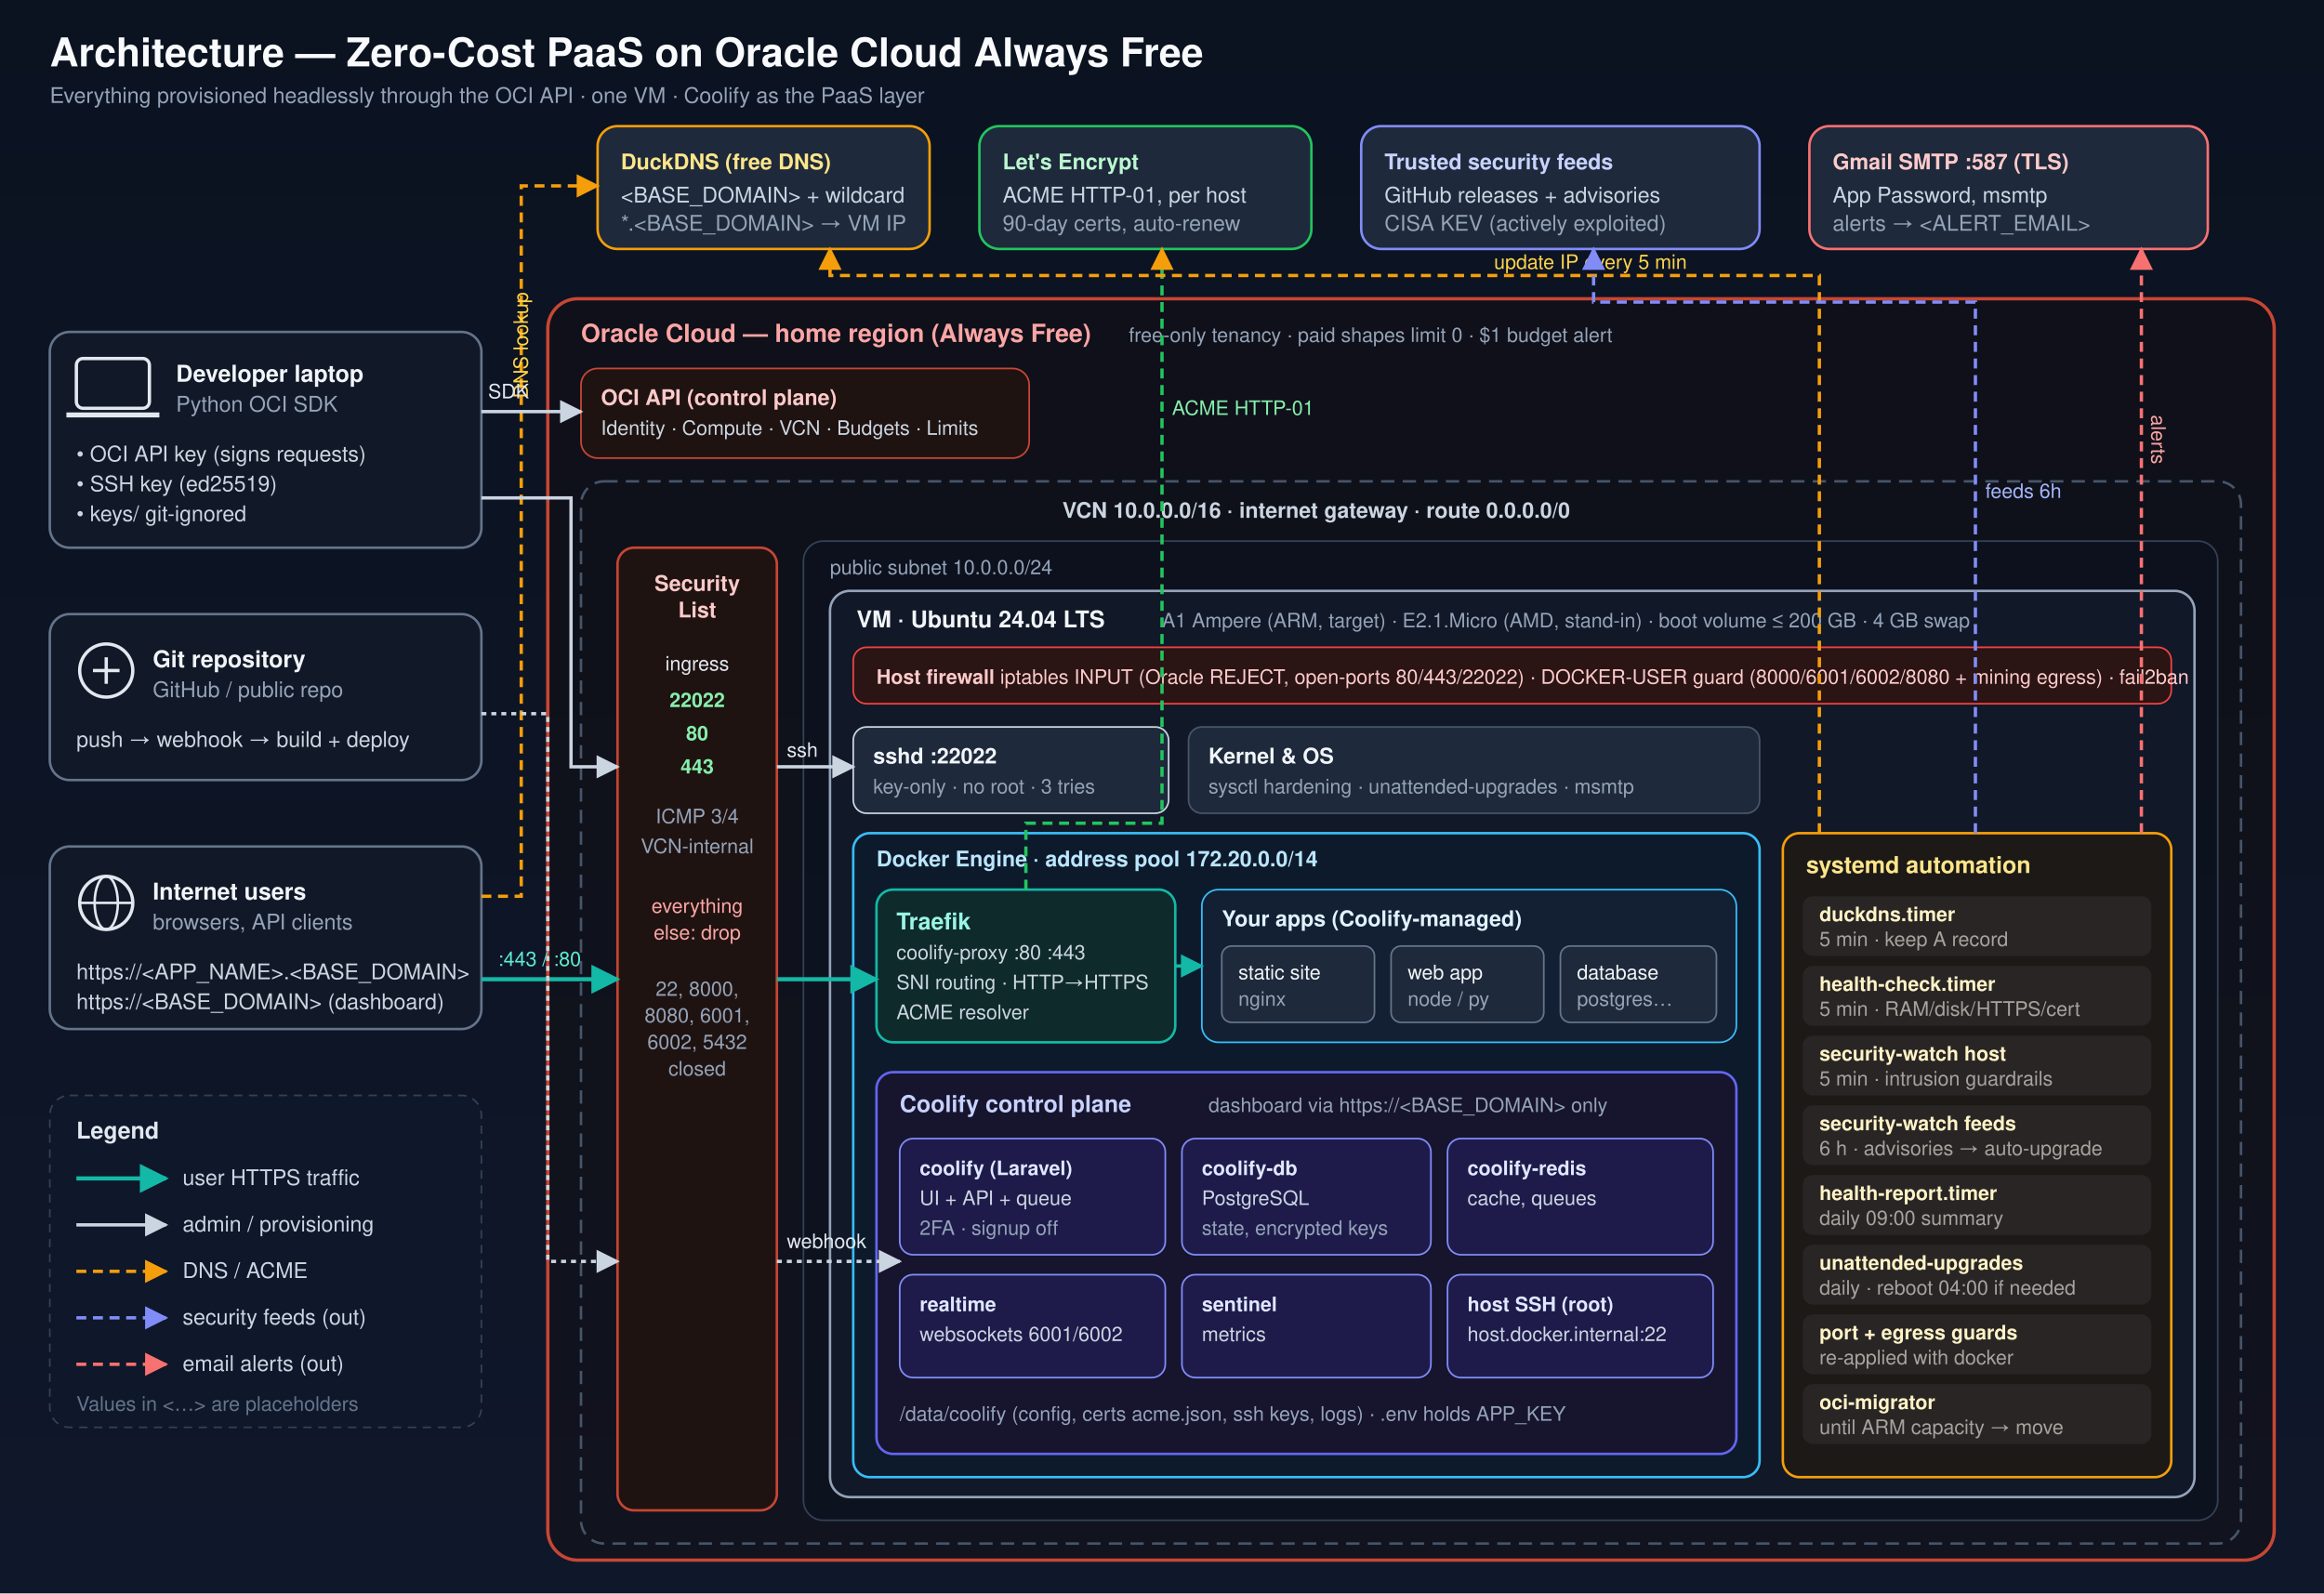
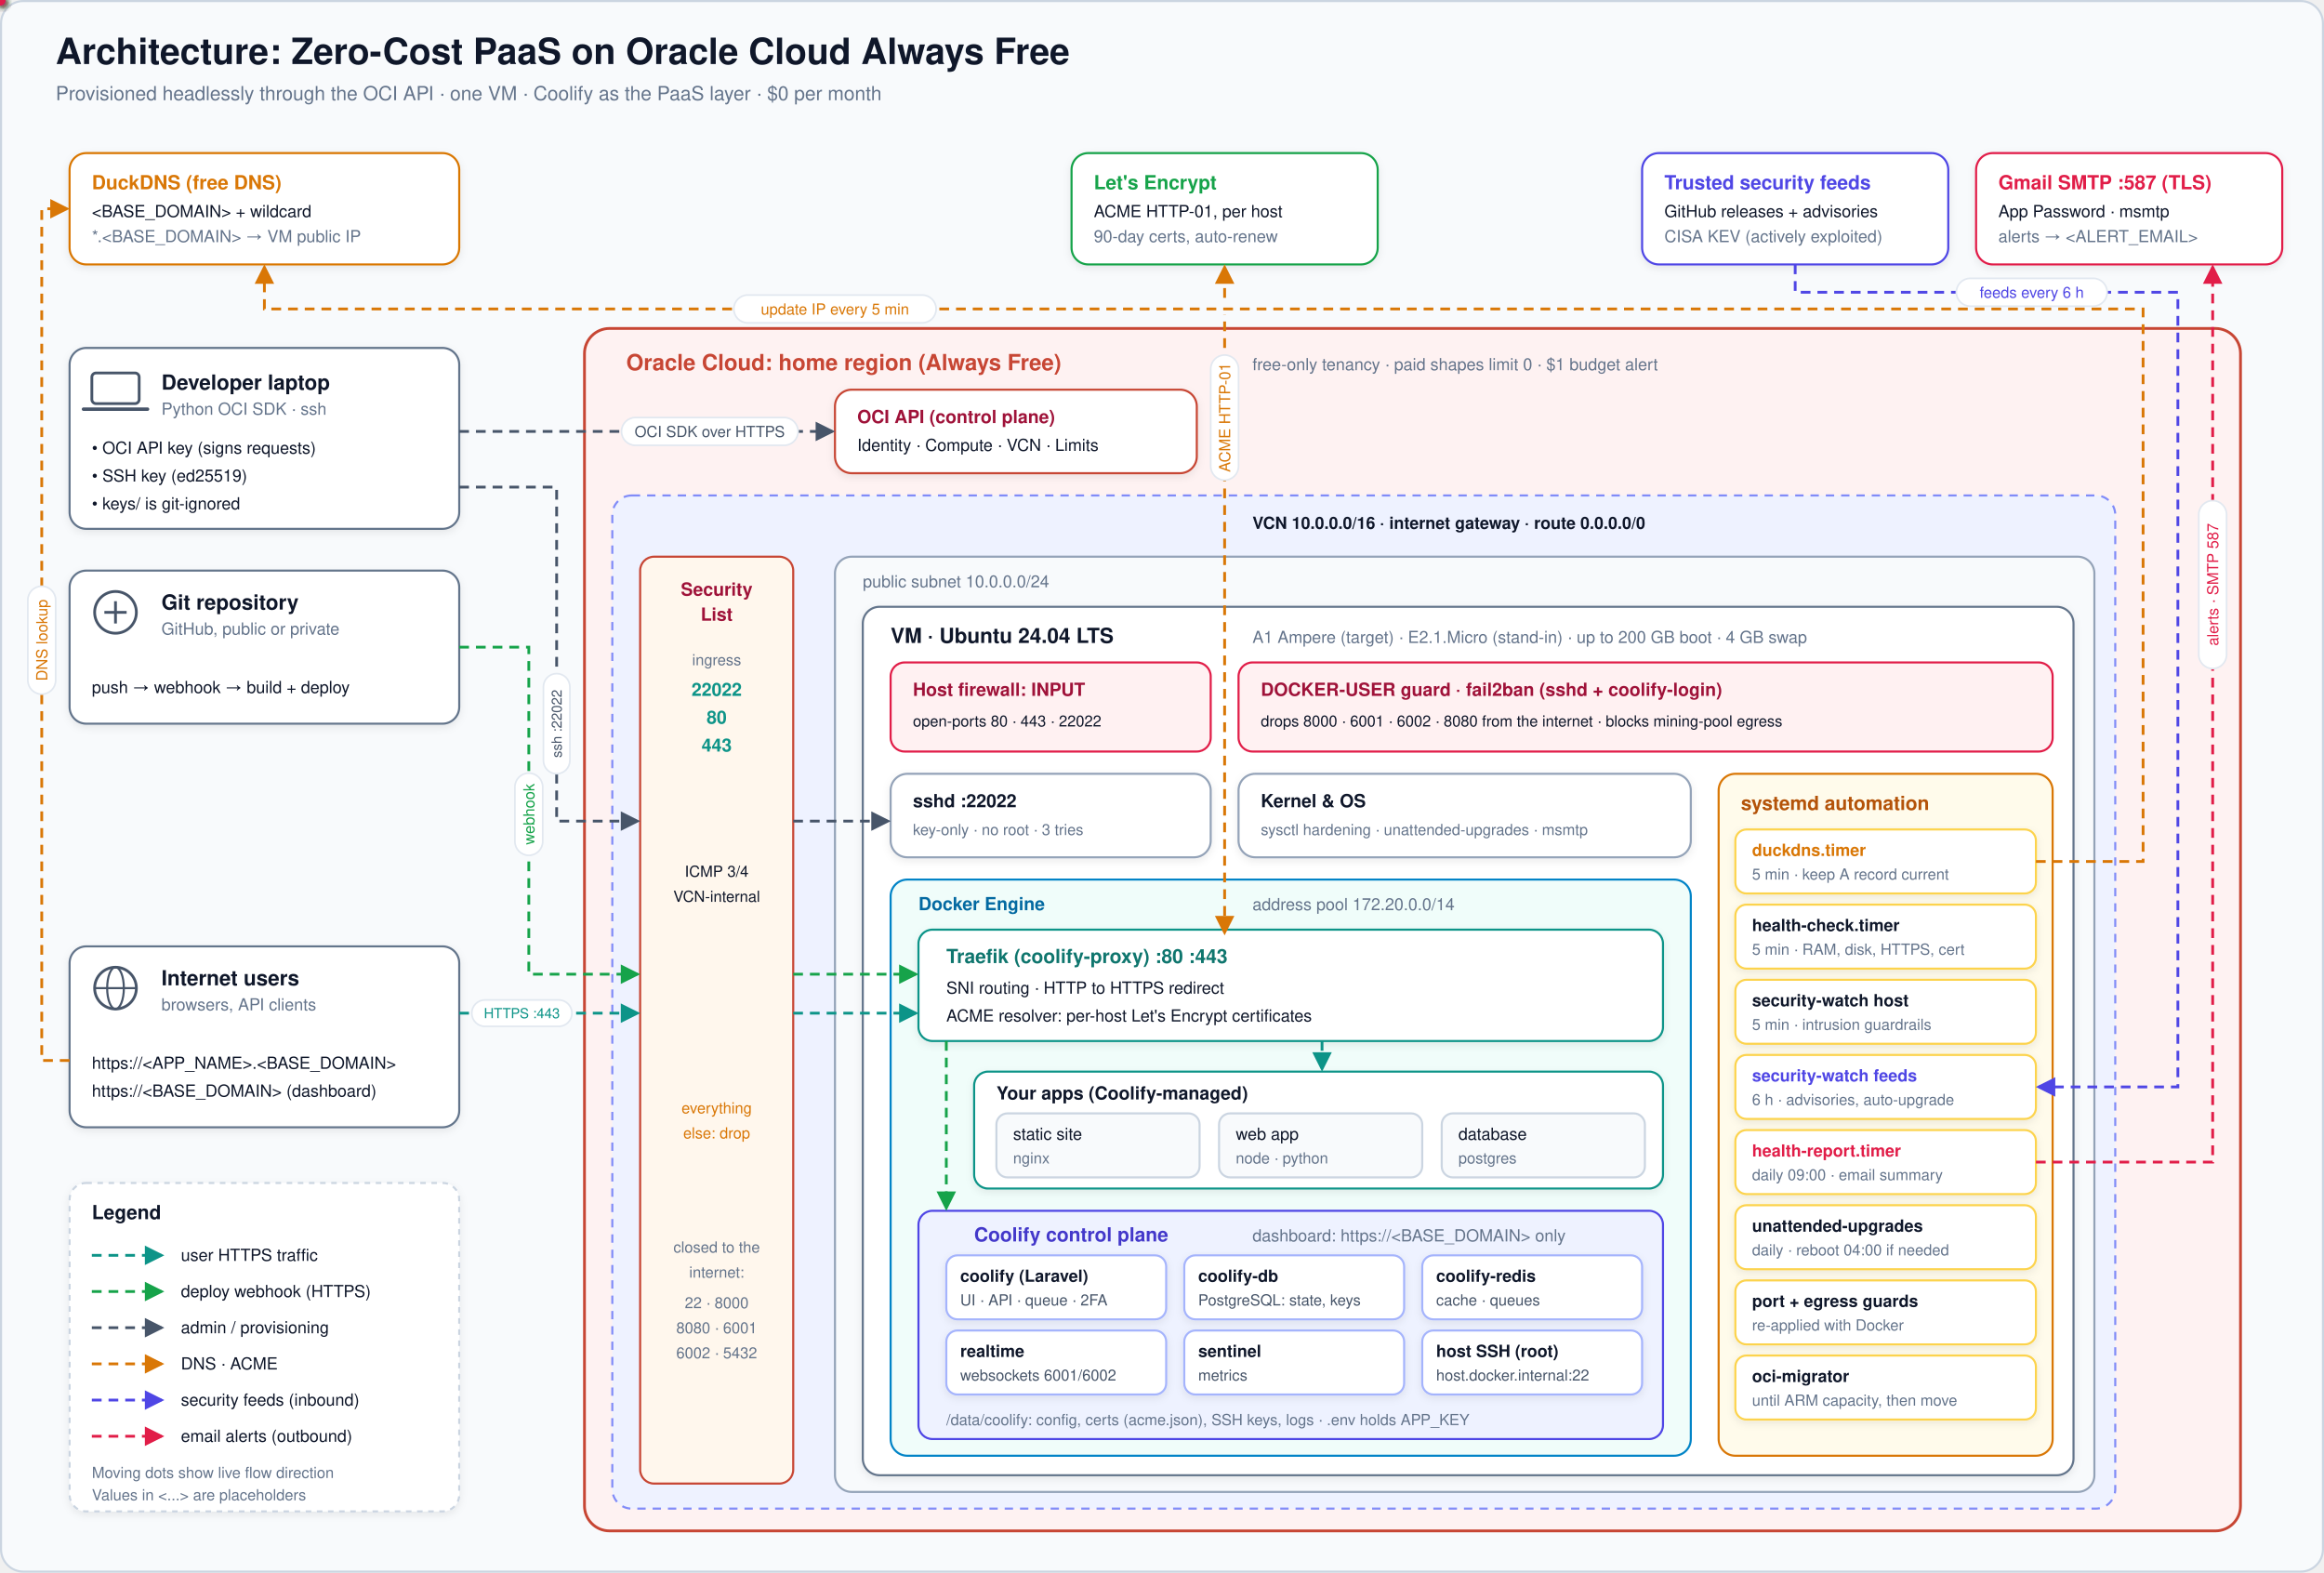
- <svg xmlns="http://www.w3.org/2000/svg" width="1400" height="960" viewBox="0 0 1400 960" role="img" aria-labelledby="t d">
+ <svg xmlns="http://www.w3.org/2000/svg" xmlns:xlink="http://www.w3.org/1999/xlink" width="1670" height="1130" viewBox="0 0 1670 1130" role="img" aria-labelledby="t d">
+   <style>
+ .f { stroke-dasharray: 7 5; animation: flow 1.1s linear infinite; }
+ .fs { stroke-dasharray: 7 5; animation: flow 1.8s linear infinite; }
+ @keyframes flow { to { stroke-dashoffset: -24; } }
+ @media (prefers-reduced-motion: reduce) { * { animation: none !important; } }
+ </style>
  <defs>
-     <linearGradient id="bg" x1="0" y1="0" x2="0" y2="1">
-       <stop offset="0" stop-color="#0b1220" />
-       <stop offset="1" stop-color="#0f172a" />
-     </linearGradient>
-     <marker id="a" viewBox="0 0 10 10" refX="9" refY="5" markerWidth="7" markerHeight="7" orient="auto-start-reverse">
-       <path d="M0 0 L10 5 L0 10 z" fill="#cbd5e1" />
-     </marker>
-     <marker id="at" viewBox="0 0 10 10" refX="9" refY="5" markerWidth="7" markerHeight="7" orient="auto-start-reverse">
-       <path d="M0 0 L10 5 L0 10 z" fill="#14b8a6" />
-     </marker>
-     <marker id="aa" viewBox="0 0 10 10" refX="9" refY="5" markerWidth="7" markerHeight="7" orient="auto-start-reverse">
-       <path d="M0 0 L10 5 L0 10 z" fill="#f59e0b" />
-     </marker>
-     <marker id="ai" viewBox="0 0 10 10" refX="9" refY="5" markerWidth="7" markerHeight="7" orient="auto-start-reverse">
-       <path d="M0 0 L10 5 L0 10 z" fill="#818cf8" />
-     </marker>
-     <marker id="ar" viewBox="0 0 10 10" refX="9" refY="5" markerWidth="7" markerHeight="7" orient="auto-start-reverse">
-       <path d="M0 0 L10 5 L0 10 z" fill="#f87171" />
+     <filter id="shadow" x="-10%" y="-10%" width="120%" height="130%">
+       <feDropShadow dx="0" dy="2" stdDeviation="3" flood-color="#0f172a" flood-opacity="0.08" />
+     </filter>
+     <filter id="glow" x="-200%" y="-200%" width="500%" height="500%">
+       <feGaussianBlur stdDeviation="2.2" result="b" />
+       <feMerge>
+         <feMergeNode in="b" />
+         <feMergeNode in="SourceGraphic" />
+       </feMerge>
+     </filter>
+     <marker id="m-0d9488" viewBox="0 0 10 10" refX="8.5" refY="5" markerWidth="7" markerHeight="7" orient="auto-start-reverse">
+       <path d="M0 0 L10 5 L0 10 z" fill="#0d9488" />
+     </marker>
+     <marker id="m-16a34a" viewBox="0 0 10 10" refX="8.5" refY="5" markerWidth="7" markerHeight="7" orient="auto-start-reverse">
+       <path d="M0 0 L10 5 L0 10 z" fill="#16a34a" />
+     </marker>
+     <marker id="m-475569" viewBox="0 0 10 10" refX="8.5" refY="5" markerWidth="7" markerHeight="7" orient="auto-start-reverse">
+       <path d="M0 0 L10 5 L0 10 z" fill="#475569" />
+     </marker>
+     <marker id="m-d97706" viewBox="0 0 10 10" refX="8.5" refY="5" markerWidth="7" markerHeight="7" orient="auto-start-reverse">
+       <path d="M0 0 L10 5 L0 10 z" fill="#d97706" />
+     </marker>
+     <marker id="m-4f46e5" viewBox="0 0 10 10" refX="8.5" refY="5" markerWidth="7" markerHeight="7" orient="auto-start-reverse">
+       <path d="M0 0 L10 5 L0 10 z" fill="#4f46e5" />
+     </marker>
+     <marker id="m-e11d48" viewBox="0 0 10 10" refX="8.5" refY="5" markerWidth="7" markerHeight="7" orient="auto-start-reverse">
+       <path d="M0 0 L10 5 L0 10 z" fill="#e11d48" />
+     </marker>
+     <marker id="m-0284c7" viewBox="0 0 10 10" refX="8.5" refY="5" markerWidth="7" markerHeight="7" orient="auto-start-reverse">
+       <path d="M0 0 L10 5 L0 10 z" fill="#0284c7" />
+     </marker>
+     <marker id="m-7c3aed" viewBox="0 0 10 10" refX="8.5" refY="5" markerWidth="7" markerHeight="7" orient="auto-start-reverse">
+       <path d="M0 0 L10 5 L0 10 z" fill="#7c3aed" />
    </marker>
  </defs>
-   <rect width="1400" height="960" fill="url(#bg)" />
+   <rect x="0.75" y="0.75" width="1668.5" height="1128.5" rx="16" fill="#f8fafc" stroke="#cbd5e1" stroke-width="1.5" />
  <g font-family="Segoe UI, Helvetica, Arial, sans-serif">
-     <text x="30" y="40" font-size="24" font-weight="700" fill="#f8fafc">Architecture — Zero-Cost PaaS on Oracle Cloud Always Free</text>
-     <text x="30" y="62" font-size="13" fill="#94a3b8">Everything provisioned headlessly through the OCI API · one VM · Coolify as the PaaS layer</text>
-     <g font-size="13">
-       <g transform="translate(360,76)">
-         <rect width="200" height="74" rx="12" fill="#1e293b" stroke="#f59e0b" stroke-width="1.5" />
-         <text x="14" y="26" font-weight="700" fill="#fde68a">DuckDNS (free DNS)</text>
-         <text x="14" y="46" fill="#cbd5e1">&lt;BASE_DOMAIN&gt; + wildcard</text>
-         <text x="14" y="63" fill="#94a3b8">*.&lt;BASE_DOMAIN&gt; → VM IP</text>
-       </g>
-       <g transform="translate(590,76)">
-         <rect width="200" height="74" rx="12" fill="#1e293b" stroke="#22c55e" stroke-width="1.5" />
-         <text x="14" y="26" font-weight="700" fill="#bbf7d0">Let's Encrypt</text>
-         <text x="14" y="46" fill="#cbd5e1">ACME HTTP-01, per host</text>
-         <text x="14" y="63" fill="#94a3b8">90-day certs, auto-renew</text>
-       </g>
-       <g transform="translate(820,76)">
-         <rect width="240" height="74" rx="12" fill="#1e293b" stroke="#818cf8" stroke-width="1.5" />
-         <text x="14" y="26" font-weight="700" fill="#c7d2fe">Trusted security feeds</text>
-         <text x="14" y="46" fill="#cbd5e1">GitHub releases + advisories</text>
-         <text x="14" y="63" fill="#94a3b8">CISA KEV (actively exploited)</text>
-       </g>
-       <g transform="translate(1090,76)">
-         <rect width="240" height="74" rx="12" fill="#1e293b" stroke="#f87171" stroke-width="1.5" />
-         <text x="14" y="26" font-weight="700" fill="#fecaca">Gmail SMTP :587 (TLS)</text>
-         <text x="14" y="46" fill="#cbd5e1">App Password, msmtp</text>
-         <text x="14" y="63" fill="#94a3b8">alerts → &lt;ALERT_EMAIL&gt;</text>
-       </g>
-     </g>
-     <g font-size="13">
-       <g transform="translate(30,200)">
-         <rect width="260" height="130" rx="12" fill="#111827" stroke="#64748b" stroke-width="1.5" />
-         <rect x="16" y="16" width="44" height="30" rx="4" fill="none" stroke="#e2e8f0" stroke-width="2" />
-         <path d="M10 50 H66" stroke="#e2e8f0" stroke-width="3" />
-         <text x="76" y="30" font-weight="700" fill="#f1f5f9" font-size="14">Developer laptop</text>
-         <text x="76" y="48" fill="#94a3b8">Python OCI SDK</text>
-         <text x="16" y="78" fill="#cbd5e1">• OCI API key (signs requests)</text>
-         <text x="16" y="96" fill="#cbd5e1">• SSH key (ed25519)</text>
-         <text x="16" y="114" fill="#cbd5e1">• keys/ git-ignored</text>
-       </g>
-       <g transform="translate(30,370)">
-         <rect width="260" height="100" rx="12" fill="#111827" stroke="#64748b" stroke-width="1.5" />
-         <circle cx="34" cy="34" r="16" fill="none" stroke="#e2e8f0" stroke-width="2" />
-         <path d="M26 34 h16 M34 26 v16" stroke="#e2e8f0" stroke-width="2" />
-         <text x="62" y="32" font-weight="700" fill="#f1f5f9" font-size="14">Git repository</text>
-         <text x="62" y="50" fill="#94a3b8">GitHub / public repo</text>
-         <text x="16" y="80" fill="#cbd5e1">push → webhook → build + deploy</text>
-       </g>
-       <g transform="translate(30,510)">
-         <rect width="260" height="110" rx="12" fill="#111827" stroke="#64748b" stroke-width="1.5" />
-         <circle cx="34" cy="34" r="16" fill="none" stroke="#e2e8f0" stroke-width="2" />
-         <ellipse cx="34" cy="34" rx="7" ry="16" fill="none" stroke="#e2e8f0" stroke-width="1.5" />
-         <path d="M18 34 H50" stroke="#e2e8f0" stroke-width="1.5" />
-         <text x="62" y="32" font-weight="700" fill="#f1f5f9" font-size="14">Internet users</text>
-         <text x="62" y="50" fill="#94a3b8">browsers, API clients</text>
-         <text x="16" y="80" fill="#cbd5e1">https://&lt;APP_NAME&gt;.&lt;BASE_DOMAIN&gt;</text>
-         <text x="16" y="98" fill="#cbd5e1">https://&lt;BASE_DOMAIN&gt; (dashboard)</text>
-       </g>
-       <g transform="translate(30,660)">
-         <rect width="260" height="200" rx="12" fill="#0f172a" stroke="#334155" stroke-dasharray="5 4" />
-         <text x="16" y="26" font-weight="700" fill="#e2e8f0" font-size="14">Legend</text>
-         <path d="M16 50 H70" stroke="#14b8a6" stroke-width="2.5" marker-end="url(#at)" />
-         <text x="80" y="54" fill="#cbd5e1">user HTTPS traffic</text>
-         <path d="M16 78 H70" stroke="#cbd5e1" stroke-width="2" marker-end="url(#a)" />
-         <text x="80" y="82" fill="#cbd5e1">admin / provisioning</text>
-         <path d="M16 106 H70" stroke="#f59e0b" stroke-width="2" stroke-dasharray="6 4" marker-end="url(#aa)" />
-         <text x="80" y="110" fill="#cbd5e1">DNS / ACME</text>
-         <path d="M16 134 H70" stroke="#818cf8" stroke-width="2" stroke-dasharray="6 4" marker-end="url(#ai)" />
-         <text x="80" y="138" fill="#cbd5e1">security feeds (out)</text>
-         <path d="M16 162 H70" stroke="#f87171" stroke-width="2" stroke-dasharray="6 4" marker-end="url(#ar)" />
-         <text x="80" y="166" fill="#cbd5e1">email alerts (out)</text>
-         <text x="16" y="190" fill="#64748b" font-size="12">Values in &lt;…&gt; are placeholders</text>
-       </g>
-     </g>
-     <rect x="330" y="180" width="1040" height="760" rx="18" fill="#140d0b" fill-opacity="0.35" stroke="#C74634" stroke-width="2" />
-     <text x="350" y="206" font-size="15" font-weight="700" fill="#fca5a5">Oracle Cloud — home region (Always Free)</text>
-     <text x="680" y="206" font-size="12" fill="#94a3b8">free-only tenancy · paid shapes limit 0 · $1 budget alert</text>
-     <g transform="translate(350,222)" font-size="12">
-       <rect width="270" height="54" rx="10" fill="#1f1311" stroke="#C74634" />
-       <text x="12" y="22" font-weight="700" fill="#fecaca" font-size="13">OCI API (control plane)</text>
-       <text x="12" y="40" fill="#cbd5e1">Identity · Compute · VCN · Budgets · Limits</text>
-     </g>
-     <rect x="350" y="290" width="1000" height="640" rx="14" fill="none" stroke="#475569" stroke-width="1.5" stroke-dasharray="8 5" />
-     <text x="640" y="312" font-size="13" font-weight="600" fill="#cbd5e1">VCN 10.0.0.0/16 · internet gateway · route 0.0.0.0/0</text>
-     <rect x="372" y="330" width="96" height="580" rx="10" fill="#1f1311" stroke="#C74634" stroke-width="1.5" />
-     <g font-size="12" fill="#fecaca" text-anchor="middle">
-       <text x="420" y="356" font-weight="700" font-size="13">Security</text>
-       <text x="420" y="372" font-weight="700" font-size="13">List</text>
-       <text x="420" y="404" fill="#e2e8f0">ingress</text>
-       <text x="420" y="426" fill="#86efac" font-weight="700">22022</text>
-       <text x="420" y="446" fill="#86efac" font-weight="700">80</text>
-       <text x="420" y="466" fill="#86efac" font-weight="700">443</text>
-       <text x="420" y="496" fill="#94a3b8">ICMP 3/4</text>
-       <text x="420" y="514" fill="#94a3b8">VCN-internal</text>
-       <text x="420" y="550" fill="#fca5a5">everything</text>
-       <text x="420" y="566" fill="#fca5a5">else: drop</text>
-       <text x="420" y="600" fill="#94a3b8">22, 8000,</text>
-       <text x="420" y="616" fill="#94a3b8">8080, 6001,</text>
-       <text x="420" y="632" fill="#94a3b8">6002, 5432</text>
-       <text x="420" y="648" fill="#94a3b8">closed</text>
-     </g>
-     <rect x="484" y="326" width="852" height="590" rx="12" fill="#0b1220" fill-opacity="0.5" stroke="#334155" />
-     <text x="500" y="346" font-size="12" fill="#94a3b8">public subnet 10.0.0.0/24</text>
-     <rect x="500" y="356" width="822" height="546" rx="12" fill="#111827" stroke="#94a3b8" stroke-width="1.5" />
-     <text x="516" y="378" font-size="14" font-weight="700" fill="#f1f5f9">VM · Ubuntu 24.04 LTS</text>
-     <text x="700" y="378" font-size="12" fill="#94a3b8">A1 Ampere (ARM, target) · E2.1.Micro (AMD, stand-in) · boot volume ≤ 200 GB · 4 GB swap</text>
-     <rect x="514" y="390" width="794" height="34" rx="8" fill="#2a1414" stroke="#ef4444" />
-     <text x="528" y="412" font-size="12" fill="#fecaca">
-       <tspan font-weight="700">Host firewall</tspan>  iptables INPUT (Oracle REJECT, open-ports 80/443/22022) · DOCKER-USER guard (8000/6001/6002/8080 + mining egress) · fail2ban</text>
-     <g transform="translate(514,438)">
-       <rect width="190" height="52" rx="8" fill="#1e293b" stroke="#cbd5e1" />
-       <text x="12" y="22" font-size="13" font-weight="700" fill="#f1f5f9">sshd :22022</text>
-       <text x="12" y="40" font-size="12" fill="#94a3b8">key-only · no root · 3 tries</text>
-     </g>
-     <g transform="translate(716,438)">
-       <rect width="344" height="52" rx="8" fill="#1e293b" stroke="#475569" />
-       <text x="12" y="22" font-size="13" font-weight="700" fill="#f1f5f9">Kernel &amp; OS</text>
-       <text x="12" y="40" font-size="12" fill="#94a3b8">sysctl hardening · unattended-upgrades · msmtp</text>
-     </g>
-     <rect x="514" y="502" width="546" height="388" rx="10" fill="#0c1a2b" stroke="#38bdf8" stroke-width="1.5" />
-     <text x="528" y="522" font-size="13" font-weight="700" fill="#bae6fd">Docker Engine · address pool 172.20.0.0/14</text>
-     <g transform="translate(528,536)">
-       <rect width="180" height="92" rx="10" fill="#0f2a2a" stroke="#14b8a6" stroke-width="1.5" />
-       <text x="12" y="24" font-size="14" font-weight="700" fill="#99f6e4">Traefik</text>
-       <text x="12" y="42" font-size="12" fill="#cbd5e1">coolify-proxy :80 :443</text>
-       <text x="12" y="60" font-size="12" fill="#cbd5e1">SNI routing · HTTP→HTTPS</text>
-       <text x="12" y="78" font-size="12" fill="#cbd5e1">ACME resolver</text>
-     </g>
-     <g transform="translate(724,536)">
-       <rect width="322" height="92" rx="10" fill="#132033" stroke="#38bdf8" />
-       <text x="12" y="22" font-size="13" font-weight="700" fill="#e0f2fe">Your apps (Coolify-managed)</text>
-       <g font-size="12">
-         <rect x="12" y="34" width="92" height="46" rx="6" fill="#1e293b" stroke="#64748b" />
-         <text x="22" y="54" fill="#f1f5f9">static site</text>
-         <text x="22" y="70" fill="#94a3b8">nginx</text>
-         <rect x="114" y="34" width="92" height="46" rx="6" fill="#1e293b" stroke="#64748b" />
-         <text x="124" y="54" fill="#f1f5f9">web app</text>
-         <text x="124" y="70" fill="#94a3b8">node / py</text>
-         <rect x="216" y="34" width="94" height="46" rx="6" fill="#1e293b" stroke="#64748b" />
-         <text x="226" y="54" fill="#f1f5f9">database</text>
-         <text x="226" y="70" fill="#94a3b8">postgres…</text>
-       </g>
-     </g>
-     <g transform="translate(528,646)">
-       <rect width="518" height="230" rx="10" fill="#17142e" stroke="#6366f1" stroke-width="1.5" />
-       <text x="14" y="24" font-size="14" font-weight="700" fill="#c7d2fe">Coolify control plane</text>
-       <text x="200" y="24" font-size="12" fill="#94a3b8">dashboard via https://&lt;BASE_DOMAIN&gt; only</text>
-       <g font-size="12">
-         <rect x="14" y="40" width="160" height="70" rx="8" fill="#1e1b4b" stroke="#818cf8" />
-         <text x="26" y="62" font-weight="700" fill="#e0e7ff">coolify (Laravel)</text>
-         <text x="26" y="80" fill="#cbd5e1">UI + API + queue</text>
-         <text x="26" y="98" fill="#94a3b8">2FA · signup off</text>
-         <rect x="184" y="40" width="150" height="70" rx="8" fill="#1e1b4b" stroke="#818cf8" />
-         <text x="196" y="62" font-weight="700" fill="#e0e7ff">coolify-db</text>
-         <text x="196" y="80" fill="#cbd5e1">PostgreSQL</text>
-         <text x="196" y="98" fill="#94a3b8">state, encrypted keys</text>
-         <rect x="344" y="40" width="160" height="70" rx="8" fill="#1e1b4b" stroke="#818cf8" />
-         <text x="356" y="62" font-weight="700" fill="#e0e7ff">coolify-redis</text>
-         <text x="356" y="80" fill="#cbd5e1">cache, queues</text>
-         <rect x="14" y="122" width="160" height="62" rx="8" fill="#1e1b4b" stroke="#818cf8" />
-         <text x="26" y="144" font-weight="700" fill="#e0e7ff">realtime</text>
-         <text x="26" y="162" fill="#cbd5e1">websockets 6001/6002</text>
-         <rect x="184" y="122" width="150" height="62" rx="8" fill="#1e1b4b" stroke="#818cf8" />
-         <text x="196" y="144" font-weight="700" fill="#e0e7ff">sentinel</text>
-         <text x="196" y="162" fill="#cbd5e1">metrics</text>
-         <rect x="344" y="122" width="160" height="62" rx="8" fill="#1e1b4b" stroke="#818cf8" />
-         <text x="356" y="144" font-weight="700" fill="#e0e7ff">host SSH (root)</text>
-         <text x="356" y="162" fill="#cbd5e1">host.docker.internal:22</text>
-         <text x="14" y="210" fill="#94a3b8">/data/coolify (config, certs acme.json, ssh keys, logs) · .env holds APP_KEY</text>
-       </g>
-     </g>
-     <g transform="translate(1074,502)">
-       <rect width="234" height="388" rx="10" fill="#1c1917" stroke="#f59e0b" stroke-width="1.5" />
-       <text x="14" y="24" font-size="14" font-weight="700" fill="#fde68a">systemd automation</text>
-       <g font-size="12">
-         <g transform="translate(12,38)">
-           <rect width="210" height="36" rx="6" fill="#292524" />
-           <text x="10" y="15" fill="#fef3c7" font-weight="700">duckdns.timer</text>
-           <text x="10" y="30" fill="#a8a29e">5 min · keep A record</text>
-         </g>
-         <g transform="translate(12,80)">
-           <rect width="210" height="36" rx="6" fill="#292524" />
-           <text x="10" y="15" fill="#fef3c7" font-weight="700">health-check.timer</text>
-           <text x="10" y="30" fill="#a8a29e">5 min · RAM/disk/HTTPS/cert</text>
-         </g>
-         <g transform="translate(12,122)">
-           <rect width="210" height="36" rx="6" fill="#292524" />
-           <text x="10" y="15" fill="#fef3c7" font-weight="700">security-watch host</text>
-           <text x="10" y="30" fill="#a8a29e">5 min · intrusion guardrails</text>
-         </g>
-         <g transform="translate(12,164)">
-           <rect width="210" height="36" rx="6" fill="#292524" />
-           <text x="10" y="15" fill="#fef3c7" font-weight="700">security-watch feeds</text>
-           <text x="10" y="30" fill="#a8a29e">6 h · advisories → auto-upgrade</text>
-         </g>
-         <g transform="translate(12,206)">
-           <rect width="210" height="36" rx="6" fill="#292524" />
-           <text x="10" y="15" fill="#fef3c7" font-weight="700">health-report.timer</text>
-           <text x="10" y="30" fill="#a8a29e">daily 09:00 summary</text>
-         </g>
-         <g transform="translate(12,248)">
-           <rect width="210" height="36" rx="6" fill="#292524" />
-           <text x="10" y="15" fill="#fef3c7" font-weight="700">unattended-upgrades</text>
-           <text x="10" y="30" fill="#a8a29e">daily · reboot 04:00 if needed</text>
-         </g>
-         <g transform="translate(12,290)">
-           <rect width="210" height="36" rx="6" fill="#292524" />
-           <text x="10" y="15" fill="#fef3c7" font-weight="700">port + egress guards</text>
-           <text x="10" y="30" fill="#a8a29e">re-applied with docker</text>
-         </g>
-         <g transform="translate(12,332)">
-           <rect width="210" height="36" rx="6" fill="#292524" />
-           <text x="10" y="15" fill="#fef3c7" font-weight="700">oci-migrator</text>
-           <text x="10" y="30" fill="#a8a29e">until ARM capacity → move</text>
-         </g>
-       </g>
-     </g>
-   </g>
-   <g fill="none" stroke-width="2.5" font-family="Segoe UI, Helvetica, Arial, sans-serif" font-size="12">
-     <path d="M290 590 H372" stroke="#14b8a6" marker-end="url(#at)" />
-     <path d="M468 590 H528" stroke="#14b8a6" marker-end="url(#at)" />
-     <path d="M708 582 H724" stroke="#14b8a6" stroke-width="2" marker-end="url(#at)" />
-     <text x="300" y="582" fill="#5eead4" stroke="none">:443 / :80</text>
-     <path d="M290 540 H314 V112 H360" stroke="#f59e0b" stroke-width="2" stroke-dasharray="6 4" marker-end="url(#aa)" />
-     <text x="318" y="176" fill="#fcd34d" stroke="none" transform="rotate(-90 318 176)" text-anchor="end">DNS lookup</text>
-     <path d="M618 536 V496 H700 V150" stroke="#22c55e" stroke-width="2" stroke-dasharray="6 4" marker-end="url(#aa)" />
-     <text x="706" y="250" fill="#86efac" stroke="none">ACME HTTP-01</text>
-     <path d="M1096 502 V166 H500 V150" stroke="#f59e0b" stroke-width="2" stroke-dasharray="6 4" marker-end="url(#aa)" />
-     <text x="900" y="162" fill="#fcd34d" stroke="none">update IP every 5 min</text>
-     <path d="M1190 502 V182 H960 V150" stroke="#818cf8" stroke-width="2" stroke-dasharray="6 4" marker-end="url(#ai)" />
-     <text x="1196" y="300" fill="#a5b4fc" stroke="none">feeds 6h</text>
-     <path d="M1290 502 V150" stroke="#f87171" stroke-width="2" stroke-dasharray="6 4" marker-end="url(#ar)" />
-     <text x="1296" y="250" fill="#fca5a5" stroke="none" transform="rotate(90 1296 250)">alerts</text>
-     <path d="M290 248 H350" stroke="#cbd5e1" stroke-width="2" marker-end="url(#a)" />
-     <text x="294" y="240" fill="#e2e8f0" stroke="none">SDK</text>
-     <path d="M290 300 H344 V462 H372" stroke="#cbd5e1" stroke-width="2" marker-end="url(#a)" />
-     <path d="M468 462 H514" stroke="#cbd5e1" stroke-width="2" marker-end="url(#a)" />
-     <text x="474" y="456" fill="#e2e8f0" stroke="none">ssh</text>
-     <path d="M290 430 H330 V760 H372" stroke="#cbd5e1" stroke-width="2" stroke-dasharray="3 3" marker-end="url(#a)" />
-     <path d="M468 760 H542" stroke="#cbd5e1" stroke-width="2" stroke-dasharray="3 3" marker-end="url(#a)" />
-     <text x="474" y="752" fill="#e2e8f0" stroke="none">webhook</text>
+     <text x="40" y="46" font-size="26" fill="#0f172a" font-weight="700">Architecture: Zero-Cost PaaS on Oracle Cloud Always Free</text>
+     <text x="40" y="72" font-size="14" fill="#64748b">Provisioned headlessly through the OCI API · one VM · Coolify as the PaaS layer · $0 per month</text>
+     <rect x="50" y="110" width="280" height="80" rx="12" fill="#ffffff" stroke="#d97706" stroke-width="1.5" filter="url(#shadow)" />
+     <text x="66" y="136" font-size="14" fill="#d97706" font-weight="700">DuckDNS (free DNS)</text>
+     <text x="66" y="156" font-size="12" fill="#0f172a">&lt;BASE_DOMAIN&gt; + wildcard</text>
+     <text x="66" y="174" font-size="12" fill="#64748b">*.&lt;BASE_DOMAIN&gt; → VM public IP</text>
+     <rect x="770" y="110" width="220" height="80" rx="12" fill="#ffffff" stroke="#16a34a" stroke-width="1.5" filter="url(#shadow)" />
+     <text x="786" y="136" font-size="14" fill="#16a34a" font-weight="700">Let's Encrypt</text>
+     <text x="786" y="156" font-size="12" fill="#0f172a">ACME HTTP-01, per host</text>
+     <text x="786" y="174" font-size="12" fill="#64748b">90-day certs, auto-renew</text>
+     <rect x="1180" y="110" width="220" height="80" rx="12" fill="#ffffff" stroke="#4f46e5" stroke-width="1.5" filter="url(#shadow)" />
+     <text x="1196" y="136" font-size="14" fill="#4f46e5" font-weight="700">Trusted security feeds</text>
+     <text x="1196" y="156" font-size="12" fill="#0f172a">GitHub releases + advisories</text>
+     <text x="1196" y="174" font-size="12" fill="#64748b">CISA KEV (actively exploited)</text>
+     <rect x="1420" y="110" width="220" height="80" rx="12" fill="#ffffff" stroke="#e11d48" stroke-width="1.5" filter="url(#shadow)" />
+     <text x="1436" y="136" font-size="14" fill="#e11d48" font-weight="700">Gmail SMTP :587 (TLS)</text>
+     <text x="1436" y="156" font-size="12" fill="#0f172a">App Password · msmtp</text>
+     <text x="1436" y="174" font-size="12" fill="#64748b">alerts → &lt;ALERT_EMAIL&gt;</text>
+     <rect x="50" y="250" width="280" height="130" rx="12" fill="#ffffff" stroke="#64748b" stroke-width="1.5" filter="url(#shadow)" />
+     <rect x="66" y="268" width="34" height="22" rx="3" fill="none" stroke="#475569" stroke-width="2" />
+     <path d="M60 294 H106" stroke="#475569" stroke-width="2.5" stroke-linecap="round" />
+     <text x="116" y="280" font-size="15" fill="#0f172a" font-weight="700">Developer laptop</text>
+     <text x="116" y="298" font-size="12" fill="#64748b">Python OCI SDK · ssh</text>
+     <text x="66" y="326" font-size="12" fill="#0f172a">• OCI API key (signs requests)</text>
+     <text x="66" y="346" font-size="12" fill="#0f172a">• SSH key (ed25519)</text>
+     <text x="66" y="366" font-size="12" fill="#0f172a">• keys/ is git-ignored</text>
+     <rect x="50" y="410" width="280" height="110" rx="12" fill="#ffffff" stroke="#64748b" stroke-width="1.5" filter="url(#shadow)" />
+     <circle cx="83" cy="440" r="15" fill="none" stroke="#475569" stroke-width="2" />
+     <path d="M83 432 V448 M75 440 H91" stroke="#475569" stroke-width="2" />
+     <text x="116" y="438" font-size="15" fill="#0f172a" font-weight="700">Git repository</text>
+     <text x="116" y="456" font-size="12" fill="#64748b">GitHub, public or private</text>
+     <text x="66" y="498" font-size="12" fill="#0f172a">push → webhook → build + deploy</text>
+     <rect x="50" y="680" width="280" height="130" rx="12" fill="#ffffff" stroke="#64748b" stroke-width="1.5" filter="url(#shadow)" />
+     <circle cx="83" cy="710" r="15" fill="none" stroke="#475569" stroke-width="2" />
+     <ellipse cx="83" cy="710" rx="6" ry="15" fill="none" stroke="#475569" stroke-width="1.5" />
+     <path d="M68 710 H98" stroke="#475569" stroke-width="1.5" />
+     <text x="116" y="708" font-size="15" fill="#0f172a" font-weight="700">Internet users</text>
+     <text x="116" y="726" font-size="12" fill="#64748b">browsers, API clients</text>
+     <text x="66" y="768" font-size="12" fill="#0f172a">https://&lt;APP_NAME&gt;.&lt;BASE_DOMAIN&gt;</text>
+     <text x="66" y="788" font-size="12" fill="#0f172a">https://&lt;BASE_DOMAIN&gt; (dashboard)</text>
+     <rect x="50" y="850" width="280" height="236" rx="12" fill="#ffffff" stroke="#cbd5e1" stroke-width="1.5" stroke-dasharray="4 4" filter="url(#shadow)" />
+     <text x="66" y="876" font-size="14" fill="#0f172a" font-weight="700">Legend</text>
+     <path id="lg0" class="f" d="M66 902 H116" fill="none" stroke="#0d9488" stroke-width="2" marker-end="url(#m-0d9488)" />
+     <text x="130" y="906" font-size="12" fill="#0f172a">user HTTPS traffic</text>
+     <path id="lg1" class="f" d="M66 928 H116" fill="none" stroke="#16a34a" stroke-width="2" marker-end="url(#m-16a34a)" />
+     <text x="130" y="932" font-size="12" fill="#0f172a">deploy webhook (HTTPS)</text>
+     <path id="lg2" class="f" d="M66 954 H116" fill="none" stroke="#475569" stroke-width="2" marker-end="url(#m-475569)" />
+     <text x="130" y="958" font-size="12" fill="#0f172a">admin / provisioning</text>
+     <path id="lg3" class="f" d="M66 980 H116" fill="none" stroke="#d97706" stroke-width="2" marker-end="url(#m-d97706)" />
+     <text x="130" y="984" font-size="12" fill="#0f172a">DNS · ACME</text>
+     <path id="lg4" class="f" d="M66 1006 H116" fill="none" stroke="#4f46e5" stroke-width="2" marker-end="url(#m-4f46e5)" />
+     <text x="130" y="1010" font-size="12" fill="#0f172a">security feeds (inbound)</text>
+     <path id="lg5" class="f" d="M66 1032 H116" fill="none" stroke="#e11d48" stroke-width="2" marker-end="url(#m-e11d48)" />
+     <text x="130" y="1036" font-size="12" fill="#0f172a">email alerts (outbound)</text>
+     <text x="66" y="1062" font-size="11" fill="#64748b">Moving dots show live flow direction</text>
+     <text x="66" y="1078" font-size="11" fill="#64748b">Values in &lt;...&gt; are placeholders</text>
+     <rect x="420" y="236" width="1190" height="864" rx="18" fill="#fef2f2" stroke="#C74634" stroke-width="2" />
+     <text x="450" y="266" font-size="16" fill="#C74634" font-weight="700">Oracle Cloud: home region (Always Free)</text>
+     <text x="900" y="266" font-size="12" fill="#64748b">free-only tenancy · paid shapes limit 0 · $1 budget alert</text>
+     <rect x="600" y="280" width="260" height="60" rx="12" fill="#ffffff" stroke="#C74634" stroke-width="1.5" filter="url(#shadow)" />
+     <text x="616" y="304" font-size="13" fill="#9f1239" font-weight="700">OCI API (control plane)</text>
+     <text x="616" y="324" font-size="12" fill="#0f172a">Identity · Compute · VCN · Limits</text>
+     <rect x="440" y="356" width="1080" height="728" rx="14" fill="#eef2ff" stroke="#818cf8" stroke-width="1.5" stroke-dasharray="6 5" />
+     <text x="900" y="380" font-size="12" fill="#0f172a" font-weight="600">VCN 10.0.0.0/16 · internet gateway · route 0.0.0.0/0</text>
+     <rect x="460" y="400" width="110" height="666" rx="10" fill="#fff7ed" stroke="#C74634" stroke-width="1.5" />
+     <text x="515" y="428" font-size="13" fill="#9f1239" font-weight="700" text-anchor="middle">Security</text>
+     <text x="515" y="446" font-size="13" fill="#9f1239" font-weight="700" text-anchor="middle">List</text>
+     <text x="515" y="478" font-size="11" fill="#64748b" text-anchor="middle">ingress</text>
+     <text x="515" y="500" font-size="13" fill="#0d9488" font-weight="700" text-anchor="middle">22022</text>
+     <text x="515" y="520" font-size="13" fill="#0d9488" font-weight="700" text-anchor="middle">80</text>
+     <text x="515" y="540" font-size="13" fill="#0d9488" font-weight="700" text-anchor="middle">443</text>
+     <text x="515" y="630" font-size="11" fill="#0f172a" text-anchor="middle">ICMP 3/4</text>
+     <text x="515" y="648" font-size="11" fill="#0f172a" text-anchor="middle">VCN-internal</text>
+     <text x="515" y="800" font-size="11" fill="#d97706" text-anchor="middle">everything</text>
+     <text x="515" y="818" font-size="11" fill="#d97706" text-anchor="middle">else: drop</text>
+     <text x="515" y="900" font-size="11" fill="#64748b" text-anchor="middle">closed to the</text>
+     <text x="515" y="918" font-size="11" fill="#64748b" text-anchor="middle">internet:</text>
+     <text x="515" y="940" font-size="11" fill="#64748b" text-anchor="middle">22 · 8000</text>
+     <text x="515" y="958" font-size="11" fill="#64748b" text-anchor="middle">8080 · 6001</text>
+     <text x="515" y="976" font-size="11" fill="#64748b" text-anchor="middle">6002 · 5432</text>
+     <rect x="600" y="400" width="905" height="672" rx="12" fill="#f8fafc" stroke="#94a3b8" stroke-width="1.5" />
+     <text x="620" y="422" font-size="12" fill="#64748b">public subnet 10.0.0.0/24</text>
+     <rect x="620" y="436" width="870" height="624" rx="12" fill="#ffffff" stroke="#64748b" stroke-width="1.5" filter="url(#shadow)" />
+     <text x="640" y="462" font-size="15" fill="#0f172a" font-weight="700">VM · Ubuntu 24.04 LTS</text>
+     <text x="900" y="462" font-size="12" fill="#64748b">A1 Ampere (target) · E2.1.Micro (stand-in) · up to 200 GB boot · 4 GB swap</text>
+     <rect x="640" y="476" width="230" height="64" rx="10" fill="#fff1f2" stroke="#e11d48" stroke-width="1.5" />
+     <text x="656" y="500" font-size="13" fill="#9f1239" font-weight="700">Host firewall: INPUT</text>
+     <text x="656" y="522" font-size="11" fill="#0f172a">open-ports 80 · 443 · 22022</text>
+     <rect x="890" y="476" width="585" height="64" rx="10" fill="#fff1f2" stroke="#e11d48" stroke-width="1.5" />
+     <text x="906" y="500" font-size="13" fill="#9f1239" font-weight="700">DOCKER-USER guard · fail2ban (sshd + coolify-login)</text>
+     <text x="906" y="522" font-size="11" fill="#0f172a">drops 8000 · 6001 · 6002 · 8080 from the internet · blocks mining-pool egress</text>
+     <rect x="640" y="556" width="230" height="60" rx="12" fill="#ffffff" stroke="#94a3b8" stroke-width="1.5" filter="url(#shadow)" />
+     <text x="656" y="580" font-size="13" fill="#0f172a" font-weight="700">sshd :22022</text>
+     <text x="656" y="600" font-size="11" fill="#64748b">key-only · no root · 3 tries</text>
+     <rect x="890" y="556" width="325" height="60" rx="12" fill="#ffffff" stroke="#94a3b8" stroke-width="1.5" filter="url(#shadow)" />
+     <text x="906" y="580" font-size="13" fill="#0f172a" font-weight="700">Kernel &amp; OS</text>
+     <text x="906" y="600" font-size="11" fill="#64748b">sysctl hardening · unattended-upgrades · msmtp</text>
+     <rect x="640" y="632" width="575" height="414" rx="12" fill="#f0fdfa" stroke="#0284c7" stroke-width="1.5" />
+     <text x="660" y="654" font-size="13" fill="#0369a1" font-weight="700">Docker Engine</text>
+     <text x="900" y="654" font-size="12" fill="#64748b">address pool 172.20.0.0/14</text>
+     <rect x="660" y="668" width="535" height="80" rx="10" fill="#ffffff" stroke="#0d9488" stroke-width="1.5" filter="url(#shadow)" />
+     <text x="680" y="692" font-size="14" fill="#0f766e" font-weight="700">Traefik (coolify-proxy) :80 :443</text>
+     <text x="680" y="714" font-size="12" fill="#0f172a">SNI routing · HTTP to HTTPS redirect</text>
+     <text x="680" y="734" font-size="12" fill="#0f172a">ACME resolver: per-host Let's Encrypt certificates</text>
+     <rect x="700" y="770" width="495" height="84" rx="10" fill="#ffffff" stroke="#0d9488" stroke-width="1.5" filter="url(#shadow)" />
+     <text x="716" y="790" font-size="13" fill="#0f172a" font-weight="700">Your apps (Coolify-managed)</text>
+     <rect x="716" y="800" width="146" height="46" rx="8" fill="#f8fafc" stroke="#cbd5e1" stroke-width="1.5" />
+     <text x="728" y="819" font-size="12" fill="#0f172a">static site</text>
+     <text x="728" y="836" font-size="11" fill="#64748b">nginx</text>
+     <rect x="876" y="800" width="146" height="46" rx="8" fill="#f8fafc" stroke="#cbd5e1" stroke-width="1.5" />
+     <text x="888" y="819" font-size="12" fill="#0f172a">web app</text>
+     <text x="888" y="836" font-size="11" fill="#64748b">node · python</text>
+     <rect x="1036" y="800" width="146" height="46" rx="8" fill="#f8fafc" stroke="#cbd5e1" stroke-width="1.5" />
+     <text x="1048" y="819" font-size="12" fill="#0f172a">database</text>
+     <text x="1048" y="836" font-size="11" fill="#64748b">postgres</text>
+     <rect x="660" y="870" width="535" height="164" rx="10" fill="#eef2ff" stroke="#4f46e5" stroke-width="1.5" />
+     <text x="700" y="892" font-size="14" fill="#4338ca" font-weight="700">Coolify control plane</text>
+     <text x="900" y="892" font-size="12" fill="#64748b">dashboard: https://&lt;BASE_DOMAIN&gt; only</text>
+     <rect x="680" y="902" width="158" height="46" rx="8" fill="#ffffff" stroke="#a5b4fc" stroke-width="1.5" filter="url(#shadow)" />
+     <text x="690" y="921" font-size="12" fill="#0f172a" font-weight="600">coolify (Laravel)</text>
+     <text x="690" y="938" font-size="11" fill="#475569">UI · API · queue · 2FA</text>
+     <rect x="851" y="902" width="158" height="46" rx="8" fill="#ffffff" stroke="#a5b4fc" stroke-width="1.5" filter="url(#shadow)" />
+     <text x="861" y="921" font-size="12" fill="#0f172a" font-weight="600">coolify-db</text>
+     <text x="861" y="938" font-size="11" fill="#475569">PostgreSQL: state, keys</text>
+     <rect x="1022" y="902" width="158" height="46" rx="8" fill="#ffffff" stroke="#a5b4fc" stroke-width="1.5" filter="url(#shadow)" />
+     <text x="1032" y="921" font-size="12" fill="#0f172a" font-weight="600">coolify-redis</text>
+     <text x="1032" y="938" font-size="11" fill="#475569">cache · queues</text>
+     <rect x="680" y="956" width="158" height="46" rx="8" fill="#ffffff" stroke="#a5b4fc" stroke-width="1.5" filter="url(#shadow)" />
+     <text x="690" y="975" font-size="12" fill="#0f172a" font-weight="600">realtime</text>
+     <text x="690" y="992" font-size="11" fill="#475569">websockets 6001/6002</text>
+     <rect x="851" y="956" width="158" height="46" rx="8" fill="#ffffff" stroke="#a5b4fc" stroke-width="1.5" filter="url(#shadow)" />
+     <text x="861" y="975" font-size="12" fill="#0f172a" font-weight="600">sentinel</text>
+     <text x="861" y="992" font-size="11" fill="#475569">metrics</text>
+     <rect x="1022" y="956" width="158" height="46" rx="8" fill="#ffffff" stroke="#a5b4fc" stroke-width="1.5" filter="url(#shadow)" />
+     <text x="1032" y="975" font-size="12" fill="#0f172a" font-weight="600">host SSH (root)</text>
+     <text x="1032" y="992" font-size="11" fill="#475569">host.docker.internal:22</text>
+     <text x="680" y="1024" font-size="11" fill="#64748b">/data/coolify: config, certs (acme.json), SSH keys, logs · .env holds APP_KEY</text>
+     <rect x="1235" y="556" width="240" height="490" rx="12" fill="#fffbeb" stroke="#d97706" stroke-width="1.5" />
+     <text x="1251" y="582" font-size="14" fill="#b45309" font-weight="700">systemd automation</text>
+     <rect x="1247" y="596" width="216" height="46" rx="8" fill="#ffffff" stroke="#fcd34d" stroke-width="1.5" filter="url(#shadow)" />
+     <text x="1259" y="615" font-size="12" fill="#d97706" font-weight="700">duckdns.timer</text>
+     <text x="1259" y="632" font-size="11" fill="#64748b">5 min · keep A record current</text>
+     <rect x="1247" y="650" width="216" height="46" rx="8" fill="#ffffff" stroke="#fcd34d" stroke-width="1.5" filter="url(#shadow)" />
+     <text x="1259" y="669" font-size="12" fill="#0f172a" font-weight="700">health-check.timer</text>
+     <text x="1259" y="686" font-size="11" fill="#64748b">5 min · RAM, disk, HTTPS, cert</text>
+     <rect x="1247" y="704" width="216" height="46" rx="8" fill="#ffffff" stroke="#fcd34d" stroke-width="1.5" filter="url(#shadow)" />
+     <text x="1259" y="723" font-size="12" fill="#0f172a" font-weight="700">security-watch host</text>
+     <text x="1259" y="740" font-size="11" fill="#64748b">5 min · intrusion guardrails</text>
+     <rect x="1247" y="758" width="216" height="46" rx="8" fill="#ffffff" stroke="#fcd34d" stroke-width="1.5" filter="url(#shadow)" />
+     <text x="1259" y="777" font-size="12" fill="#4f46e5" font-weight="700">security-watch feeds</text>
+     <text x="1259" y="794" font-size="11" fill="#64748b">6 h · advisories, auto-upgrade</text>
+     <rect x="1247" y="812" width="216" height="46" rx="8" fill="#ffffff" stroke="#fcd34d" stroke-width="1.5" filter="url(#shadow)" />
+     <text x="1259" y="831" font-size="12" fill="#e11d48" font-weight="700">health-report.timer</text>
+     <text x="1259" y="848" font-size="11" fill="#64748b">daily 09:00 · email summary</text>
+     <rect x="1247" y="866" width="216" height="46" rx="8" fill="#ffffff" stroke="#fcd34d" stroke-width="1.5" filter="url(#shadow)" />
+     <text x="1259" y="885" font-size="12" fill="#0f172a" font-weight="700">unattended-upgrades</text>
+     <text x="1259" y="902" font-size="11" fill="#64748b">daily · reboot 04:00 if needed</text>
+     <rect x="1247" y="920" width="216" height="46" rx="8" fill="#ffffff" stroke="#fcd34d" stroke-width="1.5" filter="url(#shadow)" />
+     <text x="1259" y="939" font-size="12" fill="#0f172a" font-weight="700">port + egress guards</text>
+     <text x="1259" y="956" font-size="11" fill="#64748b">re-applied with Docker</text>
+     <rect x="1247" y="974" width="216" height="46" rx="8" fill="#ffffff" stroke="#fcd34d" stroke-width="1.5" filter="url(#shadow)" />
+     <text x="1259" y="993" font-size="12" fill="#0f172a" font-weight="700">oci-migrator</text>
+     <text x="1259" y="1010" font-size="11" fill="#64748b">until ARM capacity, then move</text>
+     <path id="sdk" class="f" d="M330 310 H598" fill="none" stroke="#475569" stroke-width="2" marker-end="url(#m-475569)" />
+     <path id="ssh1" class="f" d="M330 350 H400 V590 H458" fill="none" stroke="#475569" stroke-width="2" marker-end="url(#m-475569)" />
+     <path id="ssh2" class="f" d="M570 590 H638" fill="none" stroke="#475569" stroke-width="2" marker-end="url(#m-475569)" />
+     <path id="hook1" class="f" d="M330 465 H380 V700 H458" fill="none" stroke="#16a34a" stroke-width="2" marker-end="url(#m-16a34a)" />
+     <path id="hook2" class="f" d="M570 700 H658" fill="none" stroke="#16a34a" stroke-width="2" marker-end="url(#m-16a34a)" />
+     <path id="web1" class="f" d="M330 728 H458" fill="none" stroke="#0d9488" stroke-width="2" marker-end="url(#m-0d9488)" />
+     <path id="web2" class="f" d="M570 728 H658" fill="none" stroke="#0d9488" stroke-width="2" marker-end="url(#m-0d9488)" />
+     <path id="t2app" class="f" d="M950 748 V768" fill="none" stroke="#0d9488" stroke-width="2" marker-end="url(#m-0d9488)" />
+     <path id="t2cp" class="f" d="M680 748 V868" fill="none" stroke="#16a34a" stroke-width="2" marker-end="url(#m-16a34a)" />
+     <path id="dns" class="f" d="M50 762 H30 V150 H48" fill="none" stroke="#d97706" stroke-width="2" marker-end="url(#m-d97706)" />
+     <path id="acme" class="f" d="M880 670 V192" fill="none" stroke="#d97706" stroke-width="2" marker-start="url(#m-d97706)" marker-end="url(#m-d97706)" />
+     <path d="M868 222 H892" stroke="#f8fafc" stroke-width="8" />
+     <path id="duck" class="fs" d="M1463 619 H1540 V222 H190 V192" fill="none" stroke="#d97706" stroke-width="2" marker-end="url(#m-d97706)" />
+     <path id="feeds" class="fs" d="M1290 190 V210 H1565 V781 H1465" fill="none" stroke="#4f46e5" stroke-width="2" marker-end="url(#m-4f46e5)" />
+     <path id="alerts" class="fs" d="M1463 835 H1590 V192" fill="none" stroke="#e11d48" stroke-width="2" marker-end="url(#m-e11d48)" />
+     <g>
+       <rect x="446.6" y="300.0" width="126.9" height="20" rx="10.0" fill="#ffffff" stroke="#e2e8f0" stroke-width="1.2" />
+       <text x="510" y="314.0" font-size="11" fill="#475569" text-anchor="middle">OCI SDK over HTTPS</text>
+     </g>
+     <g transform="rotate(-90 400 520)">
+       <rect x="364.0" y="510.5" width="72.0" height="19" rx="9.5" fill="#ffffff" stroke="#e2e8f0" stroke-width="1.2" />
+       <text x="400" y="523.6" font-size="10" fill="#475569" text-anchor="middle">ssh :22022</text>
+     </g>
+     <g transform="rotate(-90 380 585)">
+       <rect x="350.4" y="575.0" width="59.1" height="20" rx="10.0" fill="#ffffff" stroke="#e2e8f0" stroke-width="1.2" />
+       <text x="380" y="589.0" font-size="11" fill="#16a34a" text-anchor="middle">webhook</text>
+     </g>
+     <g>
+       <rect x="339.0" y="718.5" width="72.0" height="19" rx="9.5" fill="#ffffff" stroke="#e2e8f0" stroke-width="1.2" />
+       <text x="375" y="731.6" font-size="10" fill="#0d9488" text-anchor="middle">HTTPS :443</text>
+     </g>
+     <g transform="rotate(-90 30 460)">
+       <rect x="-8.8" y="450.0" width="77.6" height="20" rx="10.0" fill="#ffffff" stroke="#e2e8f0" stroke-width="1.2" />
+       <text x="30" y="464.0" font-size="11" fill="#d97706" text-anchor="middle">DNS lookup</text>
+     </g>
+     <g transform="rotate(-90 880 300)">
+       <rect x="835.0" y="290.0" width="89.9" height="20" rx="10.0" fill="#ffffff" stroke="#e2e8f0" stroke-width="1.2" />
+       <text x="880" y="304.0" font-size="11" fill="#d97706" text-anchor="middle">ACME HTTP-01</text>
+     </g>
+     <g>
+       <rect x="527.3" y="212.0" width="145.4" height="20" rx="10.0" fill="#ffffff" stroke="#e2e8f0" stroke-width="1.2" />
+       <text x="600" y="226.0" font-size="11" fill="#d97706" text-anchor="middle">update IP every 5 min</text>
+     </g>
+     <g>
+       <rect x="1405.8" y="200.0" width="108.4" height="20" rx="10.0" fill="#ffffff" stroke="#e2e8f0" stroke-width="1.2" />
+       <text x="1460" y="214.0" font-size="11" fill="#4f46e5" text-anchor="middle">feeds every 6 h</text>
+     </g>
+     <g transform="rotate(-90 1590 420)">
+       <rect x="1529.6" y="410.0" width="120.7" height="20" rx="10.0" fill="#ffffff" stroke="#e2e8f0" stroke-width="1.2" />
+       <text x="1590" y="424.0" font-size="11" fill="#e11d48" text-anchor="middle">alerts · SMTP 587</text>
+     </g>
+     <circle r="4" fill="#0d9488" filter="url(#glow)">
+       <animateMotion dur="1.6s" begin="0s" repeatCount="indefinite">
+         <mpath xlink:href="#web1" />
+       </animateMotion>
+     </circle>
+     <circle r="4" fill="#0d9488" filter="url(#glow)">
+       <animateMotion dur="1.0s" begin="-0.8s" repeatCount="indefinite">
+         <mpath xlink:href="#web2" />
+       </animateMotion>
+     </circle>
+     <circle r="4" fill="#0d9488" filter="url(#glow)">
+       <animateMotion dur="0.8s" begin="-1.4s" repeatCount="indefinite">
+         <mpath xlink:href="#t2app" />
+       </animateMotion>
+     </circle>
+     <circle r="4" fill="#16a34a" filter="url(#glow)">
+       <animateMotion dur="2.6s" begin="-0.3s" repeatCount="indefinite">
+         <mpath xlink:href="#hook1" />
+       </animateMotion>
+     </circle>
+     <circle r="4" fill="#16a34a" filter="url(#glow)">
+       <animateMotion dur="1.0s" begin="-1.6s" repeatCount="indefinite">
+         <mpath xlink:href="#hook2" />
+       </animateMotion>
+     </circle>
+     <circle r="4" fill="#16a34a" filter="url(#glow)">
+       <animateMotion dur="1.2s" begin="-2.2s" repeatCount="indefinite">
+         <mpath xlink:href="#t2cp" />
+       </animateMotion>
+     </circle>
+     <circle r="4" fill="#d97706" filter="url(#glow)">
+       <animateMotion dur="2.8s" begin="-0.5s" repeatCount="indefinite">
+         <mpath xlink:href="#acme" />
+       </animateMotion>
+     </circle>
+     <circle r="4" fill="#d97706" filter="url(#glow)">
+       <animateMotion dur="3.6s" begin="-0.0s" repeatCount="indefinite">
+         <mpath xlink:href="#dns" />
+       </animateMotion>
+     </circle>
+     <circle r="4" fill="#475569" filter="url(#glow)">
+       <animateMotion dur="2.6s" begin="-1.0s" repeatCount="indefinite">
+         <mpath xlink:href="#ssh1" />
+       </animateMotion>
+     </circle>
+     <circle r="4" fill="#475569" filter="url(#glow)">
+       <animateMotion dur="2.2s" begin="-0.4s" repeatCount="indefinite">
+         <mpath xlink:href="#sdk" />
+       </animateMotion>
+     </circle>
+     <circle r="4" fill="#d97706" filter="url(#glow)">
+       <animateMotion dur="5.0s" begin="-0.6s" repeatCount="indefinite">
+         <mpath xlink:href="#duck" />
+       </animateMotion>
+     </circle>
+     <circle r="4" fill="#4f46e5" filter="url(#glow)">
+       <animateMotion dur="4.6s" begin="-0.2s" repeatCount="indefinite">
+         <mpath xlink:href="#feeds" />
+       </animateMotion>
+     </circle>
+     <circle r="4" fill="#e11d48" filter="url(#glow)">
+       <animateMotion dur="3.6s" begin="-1.2s" repeatCount="indefinite">
+         <mpath xlink:href="#alerts" />
+       </animateMotion>
+     </circle>
  </g>
</svg>
